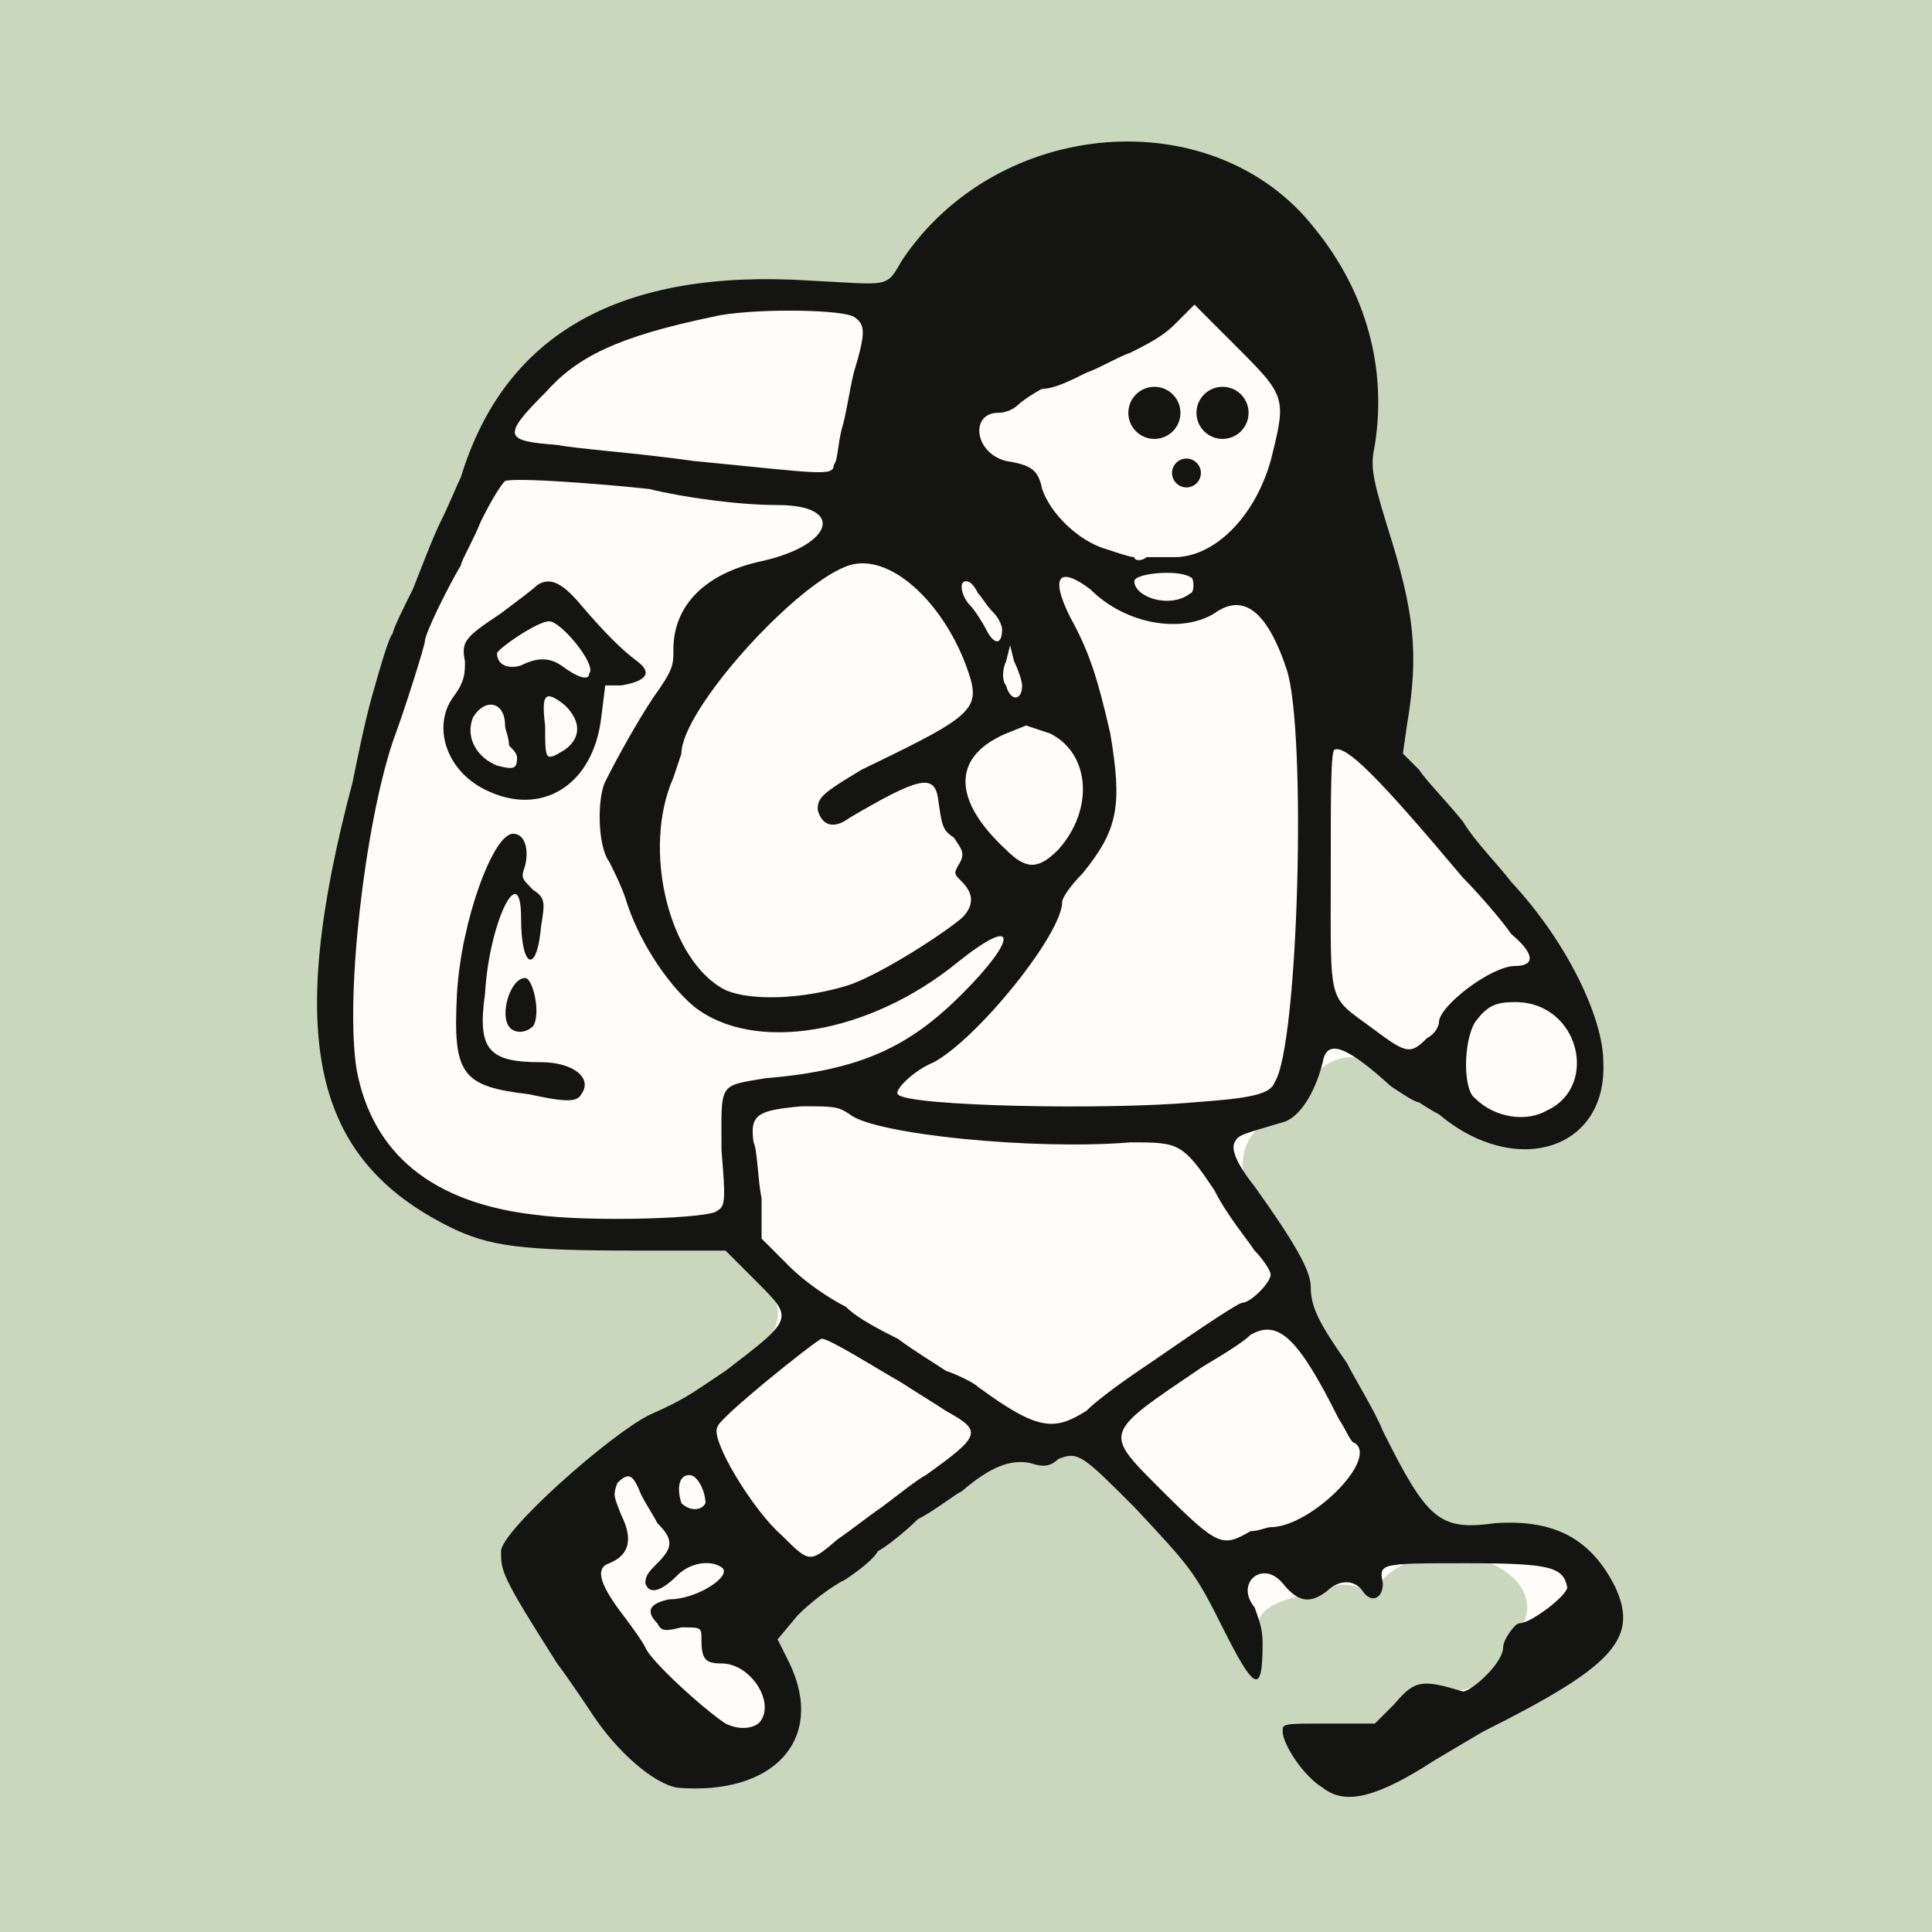
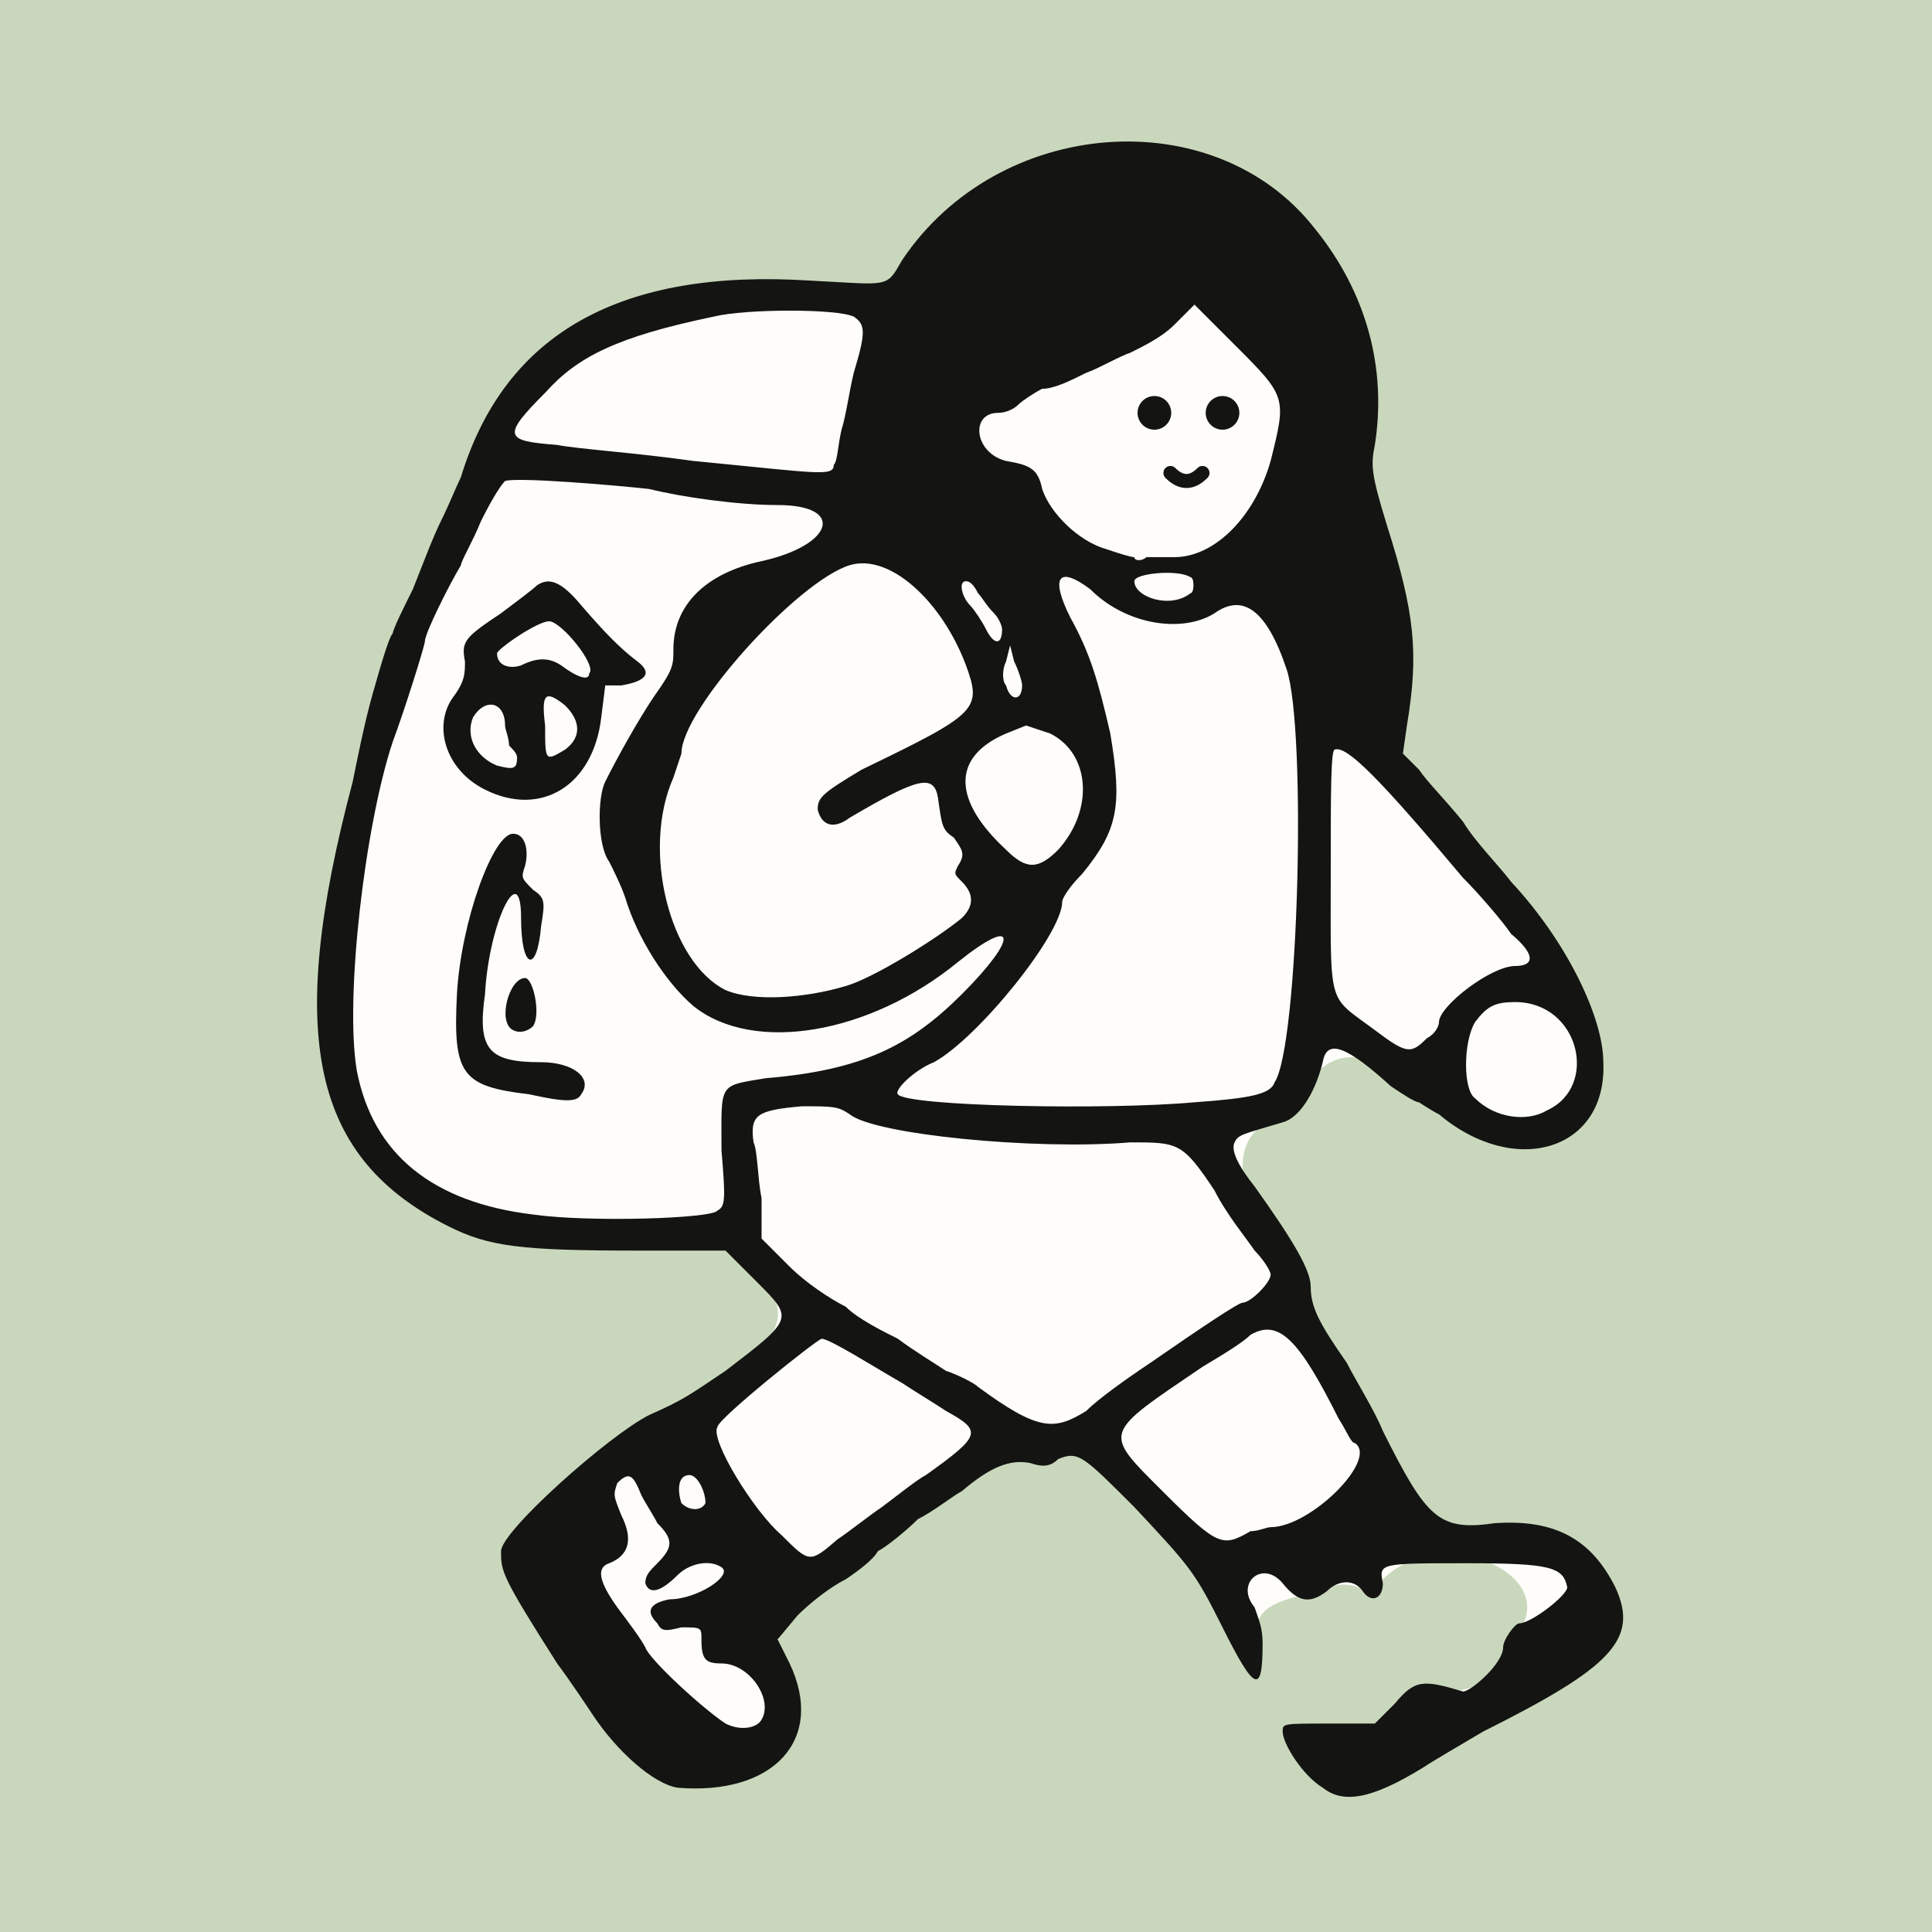
<svg xmlns="http://www.w3.org/2000/svg" viewBox="75 165 482 482" width="482" height="482">
  <style>.fl{fill:#141412}.fp{fill:#FFFDF9}.fh{fill:#141412}.fa{fill:#F2B33D}.ks{fill:none;stroke:#141412;stroke-linecap:round;stroke-linejoin:round}</style>
  <rect x="75" y="165" width="482" height="482" fill="#C9D8BC" />
  <path class="fp" d="M407,610C404,609 397,599 397,598C397,597 399,596 404,597C414,597 419,596 425,591C429,587 429,587 433,587C441,588 452,583 452,577C452,576 453,574 454,572C464,557 434,545 420,559C417,562 417,562 414,561C411,560 408,560 404,562C390,565 388,567 388,576L388,582L381,569C375,557 374,555 363,544C348,527 346,526 339,528C337,529 334,529 332,528C328,527 323,528 317,533C314,535 307,540 302,544C297,547 293,551 292,551C292,552 289,554 285,557C270,567 266,574 271,584C278,597 268,608 250,608L240,608L234,602C231,599 227,594 225,592C223,589 219,583 216,578C198,551 198,554 214,539C228,525 234,521 242,517C246,516 250,514 251,513C252,511 256,509 259,507C270,498 272,492 265,484C259,476 259,476 233,475C160,475 143,445 165,361C166,356 168,347 170,340C172,330 180,309 187,295C189,291 191,287 192,284C203,250 230,234 275,237C293,238 297,237 301,231C312,217 324,209 338,205C382,192 419,224 417,273C416,286 416,286 420,298C425,314 426,323 426,332C425,336 425,343 424,347L424,355L432,364C436,369 441,375 442,377C444,379 448,383 451,386C463,399 473,420 473,430C474,450 455,456 437,443C434,441 431,439 430,438C428,438 426,436 424,434C415,426 405,427 400,438C398,441 396,443 393,444C388,446 385,450 385,456C385,460 386,462 396,477C399,481 400,484 400,487C400,491 402,496 409,506C411,510 416,519 419,525C429,545 434,549 450,547C463,546 470,550 476,562C481,573 475,580 443,596C438,599 431,603 428,605C417,611 411,613 407,610Z" />
  <path class="fl" fill-rule="evenodd" d="M405,611C400,608 395,600 395,597C395,595 395,595 406,595L418,595L423,590C428,584 430,584 440,587C442,587 450,580 450,576C450,574 453,570 454,570C457,570 466,563 466,561C465,556 462,555 441,555C419,555 419,555 420,560C420,564 417,565 415,562C413,559 409,559 406,562C402,565 399,565 395,560C390,554 383,560 388,566C389,569 390,571 390,575C390,588 388,587 380,571C373,557 372,556 358,541C345,528 344,527 339,529C337,531 335,531 332,530C327,529 322,531 315,537C313,538 308,542 304,544C301,547 296,551 294,552C293,554 289,557 286,559C282,561 277,565 274,568L269,574L272,580C281,599 268,613 244,611C238,610 229,602 223,593C221,590 217,584 214,580C200,558 200,557 200,552C200,547 227,523 237,518C246,514 247,513 256,507C273,494 273,494 264,485L256,477L234,477C205,477 197,476 187,471C153,454 146,424 163,360C164,355 166,345 168,338C170,331 172,324 173,323C173,322 176,316 178,312C180,307 183,299 185,295C187,291 189,286 190,284C201,248 230,232 277,235C297,236 296,237 300,230C324,194 378,190 403,222C416,238 421,257 418,276C417,281 417,283 421,296C428,318 429,328 426,346L425,353L429,357C431,360 436,365 440,370C443,375 449,381 452,385C466,400 475,419 475,430C476,452 453,459 434,443C432,442 429,440 429,440C428,440 425,438 422,436C411,426 406,424 405,430C403,438 399,444 395,445C385,448 384,448 383,450C382,452 384,456 388,461C398,475 402,482 402,486C402,491 404,495 411,505C413,509 418,517 420,522C431,544 434,547 448,545C463,544 472,549 478,561C484,574 477,581 445,597C440,600 433,604 430,606C417,614 410,615 405,611ZM265,594C268,589 262,580 255,580C251,580 250,579 250,574C250,571 250,571 245,571C241,572 240,572 239,570C236,567 237,565 242,564C249,564 258,558 255,556C252,554 247,555 244,558C240,562 237,563 236,560C236,558 237,557 239,555C243,551 243,549 239,545C238,543 236,540 235,538C233,533 232,532 229,535C228,538 228,538 230,543C233,549 232,553 227,555C224,556 224,559 229,566C232,570 235,574 236,576C237,579 250,591 256,595C260,597 264,596 265,594ZM284,549C287,547 292,543 295,541C299,538 304,534 306,533C320,523 320,522 311,517C308,515 303,512 300,510C293,506 282,499 280,499C279,499 254,519 254,521C252,524 263,542 270,548C277,555 277,555 284,549ZM387,547C389,547 391,546 392,546C402,546 419,529 413,525C412,525 411,522 409,519C399,499 394,494 387,498C385,500 380,503 375,506C350,523 350,522 365,537C379,551 380,551 387,547ZM251,540C251,537 249,533 247,533C244,533 244,537 245,540C247,542 250,542 251,540ZM346,517C349,514 356,509 362,505C375,496 384,490 385,490C387,490 392,485 392,483C392,482 390,479 388,477C386,474 381,468 378,462C370,450 369,450 357,450C333,452 293,448 287,443C284,441 283,441 275,441C264,442 262,443 263,450C264,452 264,459 265,464L265,474L272,481C276,485 282,489 286,491C289,494 295,497 299,499C303,502 308,505 311,507C314,508 318,510 319,511C334,522 338,522 346,517ZM254,467C256,466 256,464 255,452C255,435 254,436 266,434C290,432 302,426 315,413C329,399 329,393 314,405C292,423 263,428 248,416C241,410 234,399 231,389C230,386 228,382 227,380C224,376 224,364 226,360C229,354 234,345 238,339C243,332 243,331 243,327C243,316 251,308 265,305C283,301 286,291 269,291C259,291 245,289 237,287C228,286 204,284 201,285C200,286 198,289 195,295C193,300 190,305 190,306C187,311 181,323 181,325C181,326 176,342 173,350C166,371 161,414 164,432C168,453 183,465 208,468C222,470 253,469 254,467ZM461,442C474,436 469,415 453,415C448,415 446,416 443,420C440,425 440,437 443,439C448,444 456,445 461,442ZM373,440C387,439 392,438 393,435C399,426 401,347 396,332C391,317 385,313 378,318C370,323 356,321 347,312C339,306 337,309 342,319C347,328 349,335 352,348C355,366 354,372 345,383C342,386 340,389 340,390C340,398 319,424 308,430C303,432 298,437 299,438C301,441 351,442 373,440ZM207,438C190,436 188,433 189,413C190,395 198,373 203,373C206,373 207,377 206,381C205,384 205,384 208,387C211,389 211,390 210,396C209,408 205,407 205,394C205,379 197,395 196,413C194,427 197,430 210,430C218,430 223,434 220,438C219,440 216,440 207,438ZM431,424C433,423 434,421 434,420C434,416 447,406 453,406C458,406 458,403 452,398C450,395 444,388 440,384C419,359 411,351 408,352C407,352 407,363 407,382C407,417 406,413 418,422C426,428 427,428 431,424ZM203,422C199,420 202,409 206,409C208,409 210,418 208,421C207,422 205,423 203,422ZM286,411C293,409 309,399 315,394C318,391 318,388 315,385C313,383 313,383 314,381C316,378 315,377 313,374C310,372 310,371 309,364C308,358 304,359 287,369C283,372 280,371 279,367C279,364 280,363 290,357C319,343 320,342 316,331C310,315 297,303 287,306C274,310 245,342 245,353C245,353 244,356 243,359C235,377 242,405 256,412C263,415 276,414 286,411ZM339,377C348,367 347,353 337,348L331,346L326,348C312,354 313,365 326,377C331,382 334,382 339,377ZM196,362C186,357 183,346 188,339C191,335 191,333 191,330C190,325 191,324 200,318C204,315 208,312 209,311C212,309 215,310 220,316C226,323 230,327 234,330C238,333 236,335 230,336L226,336L225,344C223,361 210,369 196,362ZM204,354C204,353 203,352 202,351C202,349 201,347 201,346C201,340 196,339 193,344C191,349 194,354 199,356C203,357 204,357 204,354ZM216,352C220,349 220,345 216,341C211,337 210,338 211,346C211,355 211,355 216,352ZM330,336C330,335 329,332 328,330L327,326L326,330C325,332 325,335 326,336C327,340 330,340 330,336ZM222,333C224,331 215,320 212,320C209,320 199,327 199,328C199,331 202,332 205,331C209,329 212,329 215,331C219,334 222,335 222,333ZM325,322C325,321 324,319 323,318C321,316 320,314 319,313C318,311 317,310 316,310C314,310 315,314 317,316C318,317 320,320 321,322C323,326 325,326 325,322ZM372,313C373,313 373,309 372,309C369,307 358,308 358,310C358,314 367,317 372,313ZM368,304C378,304 388,294 392,280C396,264 396,264 383,251L373,241L368,246C365,249 361,251 357,253C354,254 349,257 346,258C342,260 338,262 335,262C333,263 330,265 329,266C328,267 326,268 324,268C317,268 318,278 326,280C332,281 334,282 335,287C337,293 344,300 351,302C354,303 357,304 358,304C358,305 360,305 361,304C363,304 366,304 368,304ZM283,281C284,280 284,276 285,272C286,269 287,262 288,258C291,248 291,246 288,244C284,242 261,242 253,244C229,249 219,254 211,263C200,274 201,275 214,276C219,277 234,278 248,280C279,283 283,284 283,281Z" />
-   <circle class="fl" cx="363" cy="268" r="6.5" />
-   <circle class="fl" cx="380" cy="268" r="6.5" />
-   <circle class="fl" cx="371" cy="283" r="3.6" />
+   <circle class="fl" cx="363" cy="268" r="4.2" />
+   <circle class="fl" cx="380" cy="268" r="4.2" />
+   <path class="ks" style="stroke-width:3.5" d="M367,283Q371,287 375,283" />
  <path class="fh" fill-rule="evenodd" d="M409,348C406,348 402,343 402,340C402,332 396,321 389,314C382,307 382,304 388,297C391,294 393,290 394,288C396,279 405,275 411,280C413,282 420,302 422,315C427,336 421,350 409,348ZM326,311C324,311 323,310 321,309C319,307 318,307 310,307C307,307 304,307 302,305C300,304 296,303 294,302C285,300 282,293 286,285C287,283 288,278 289,274C289,270 291,263 292,258C294,253 295,248 295,246C295,244 296,242 298,239C300,237 303,234 304,231C330,194 385,196 407,235C416,252 415,263 405,263C401,263 400,262 388,250C374,235 373,235 365,242C362,245 358,248 354,250C342,255 339,257 332,260C328,262 323,264 321,265C313,267 314,280 323,283C327,284 329,286 334,293C340,303 335,313 326,311Z" />
</svg>
